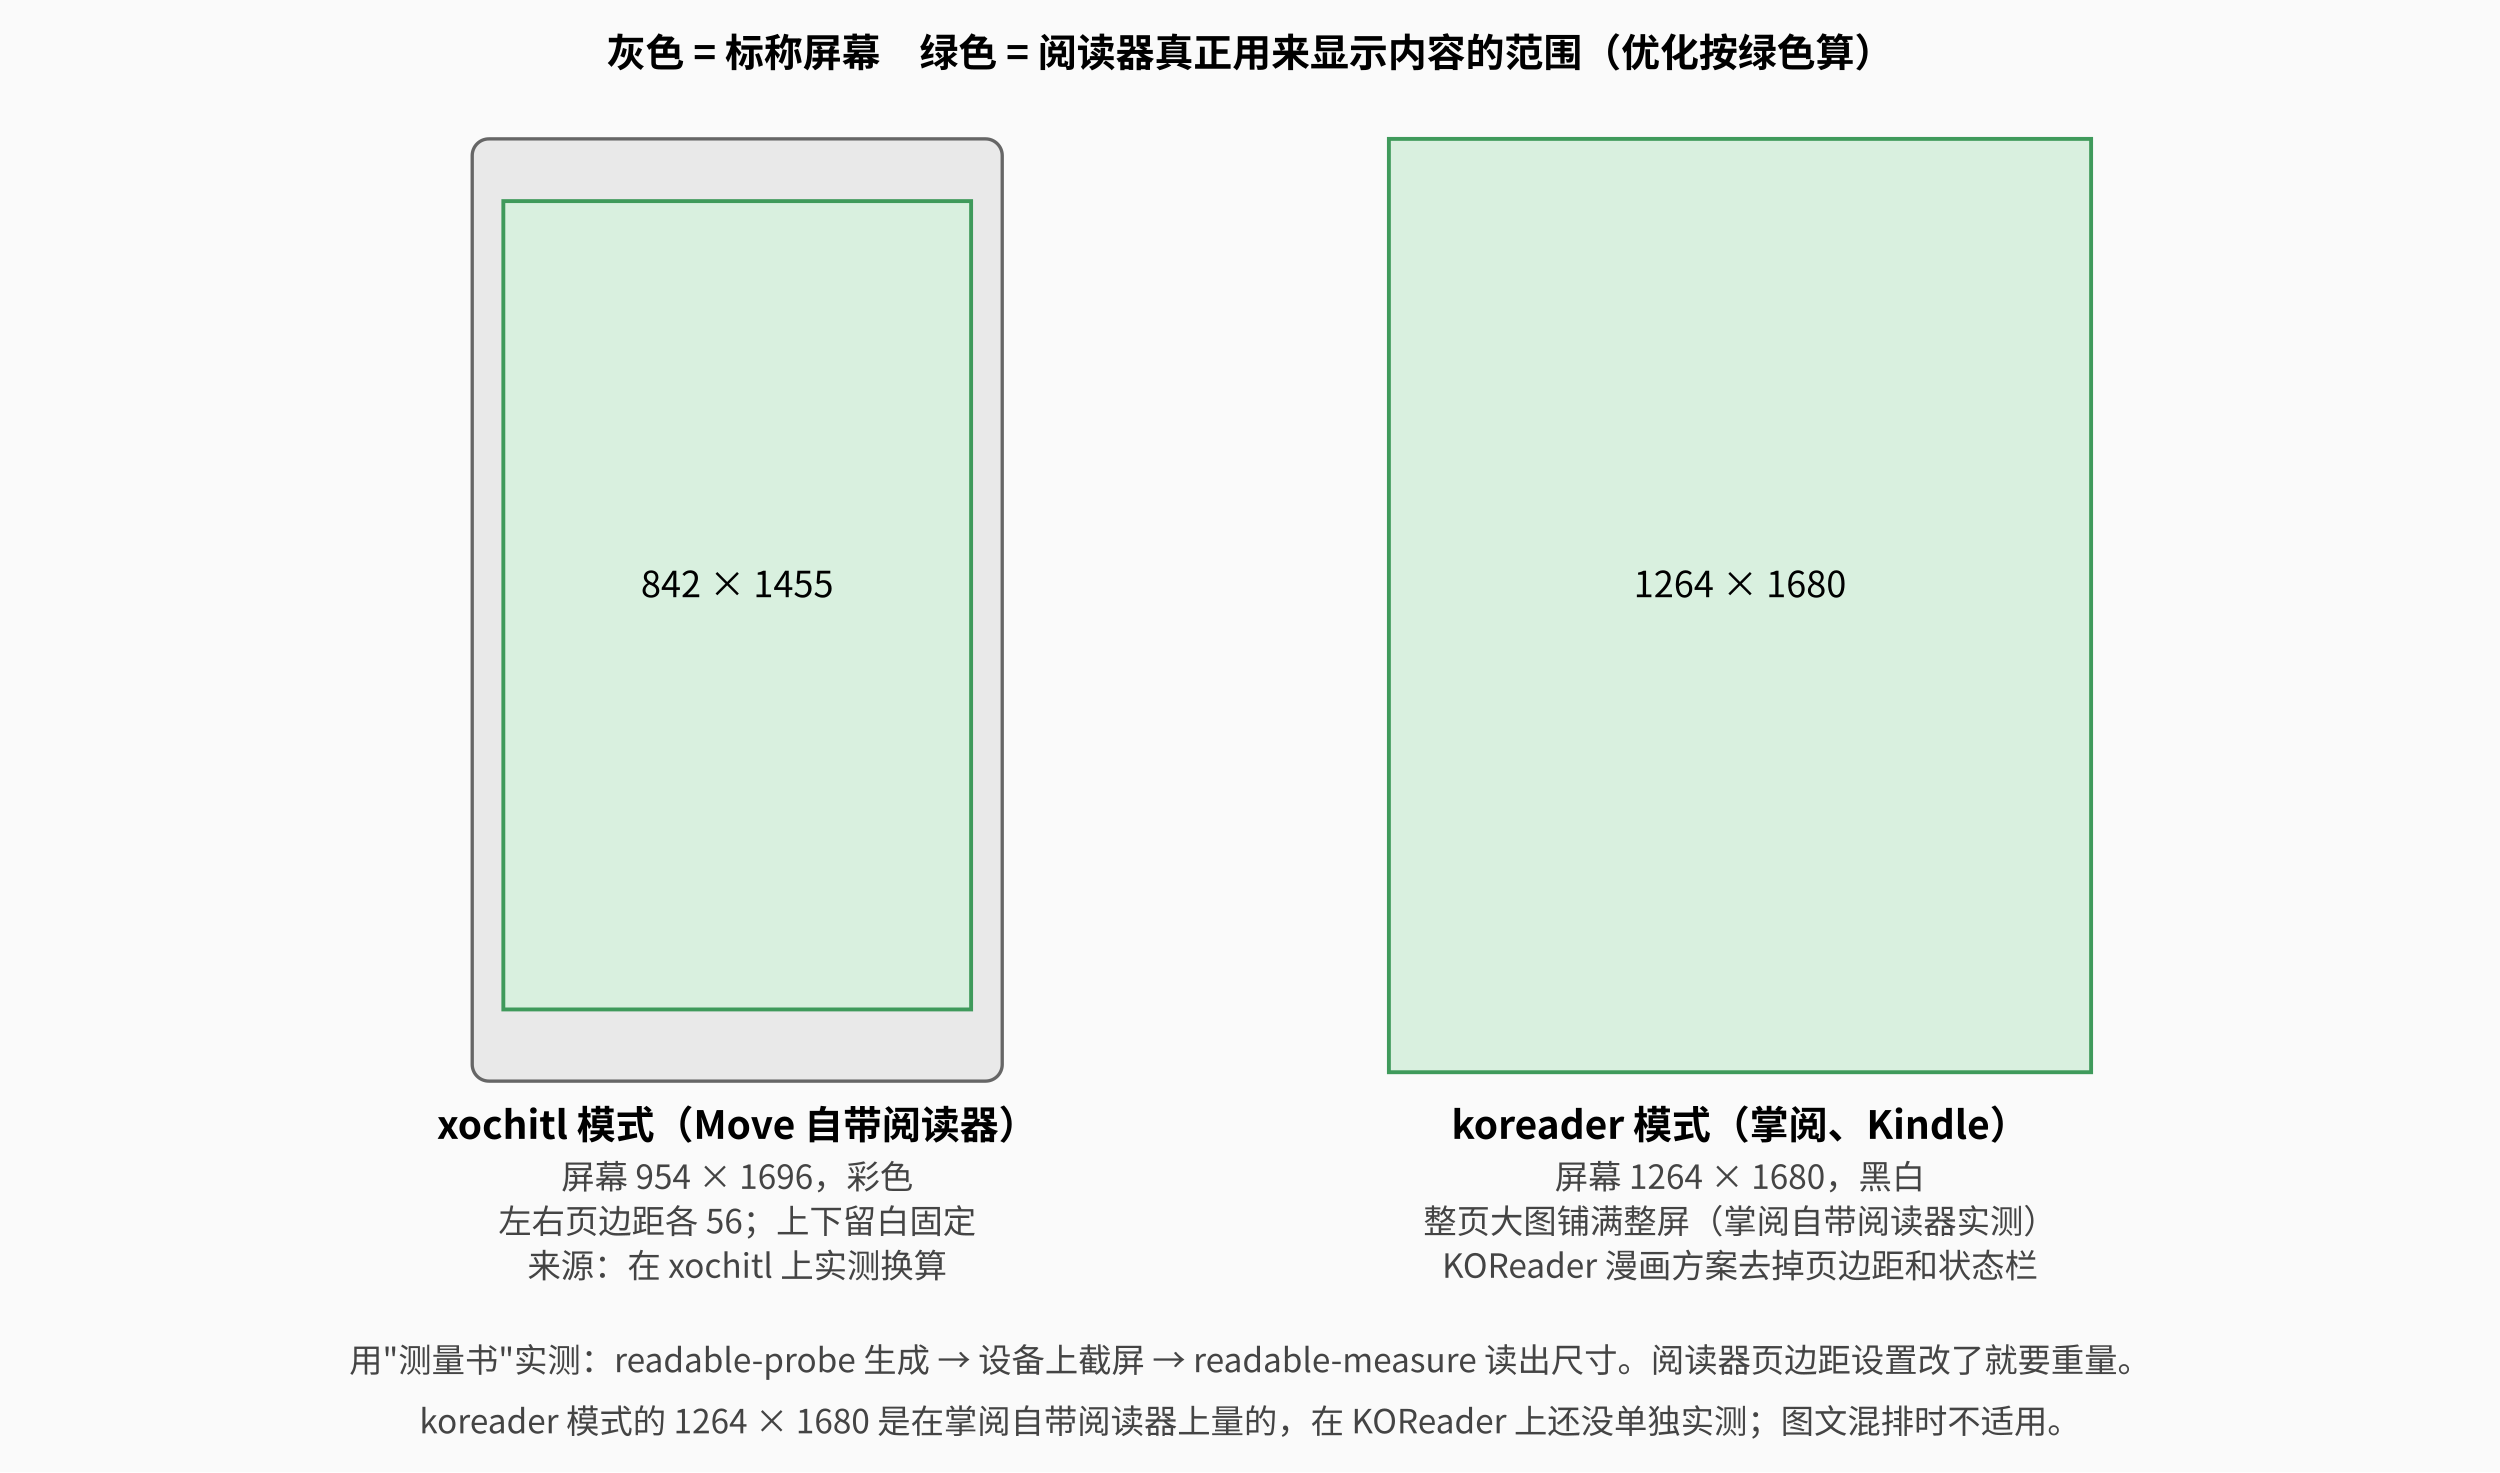
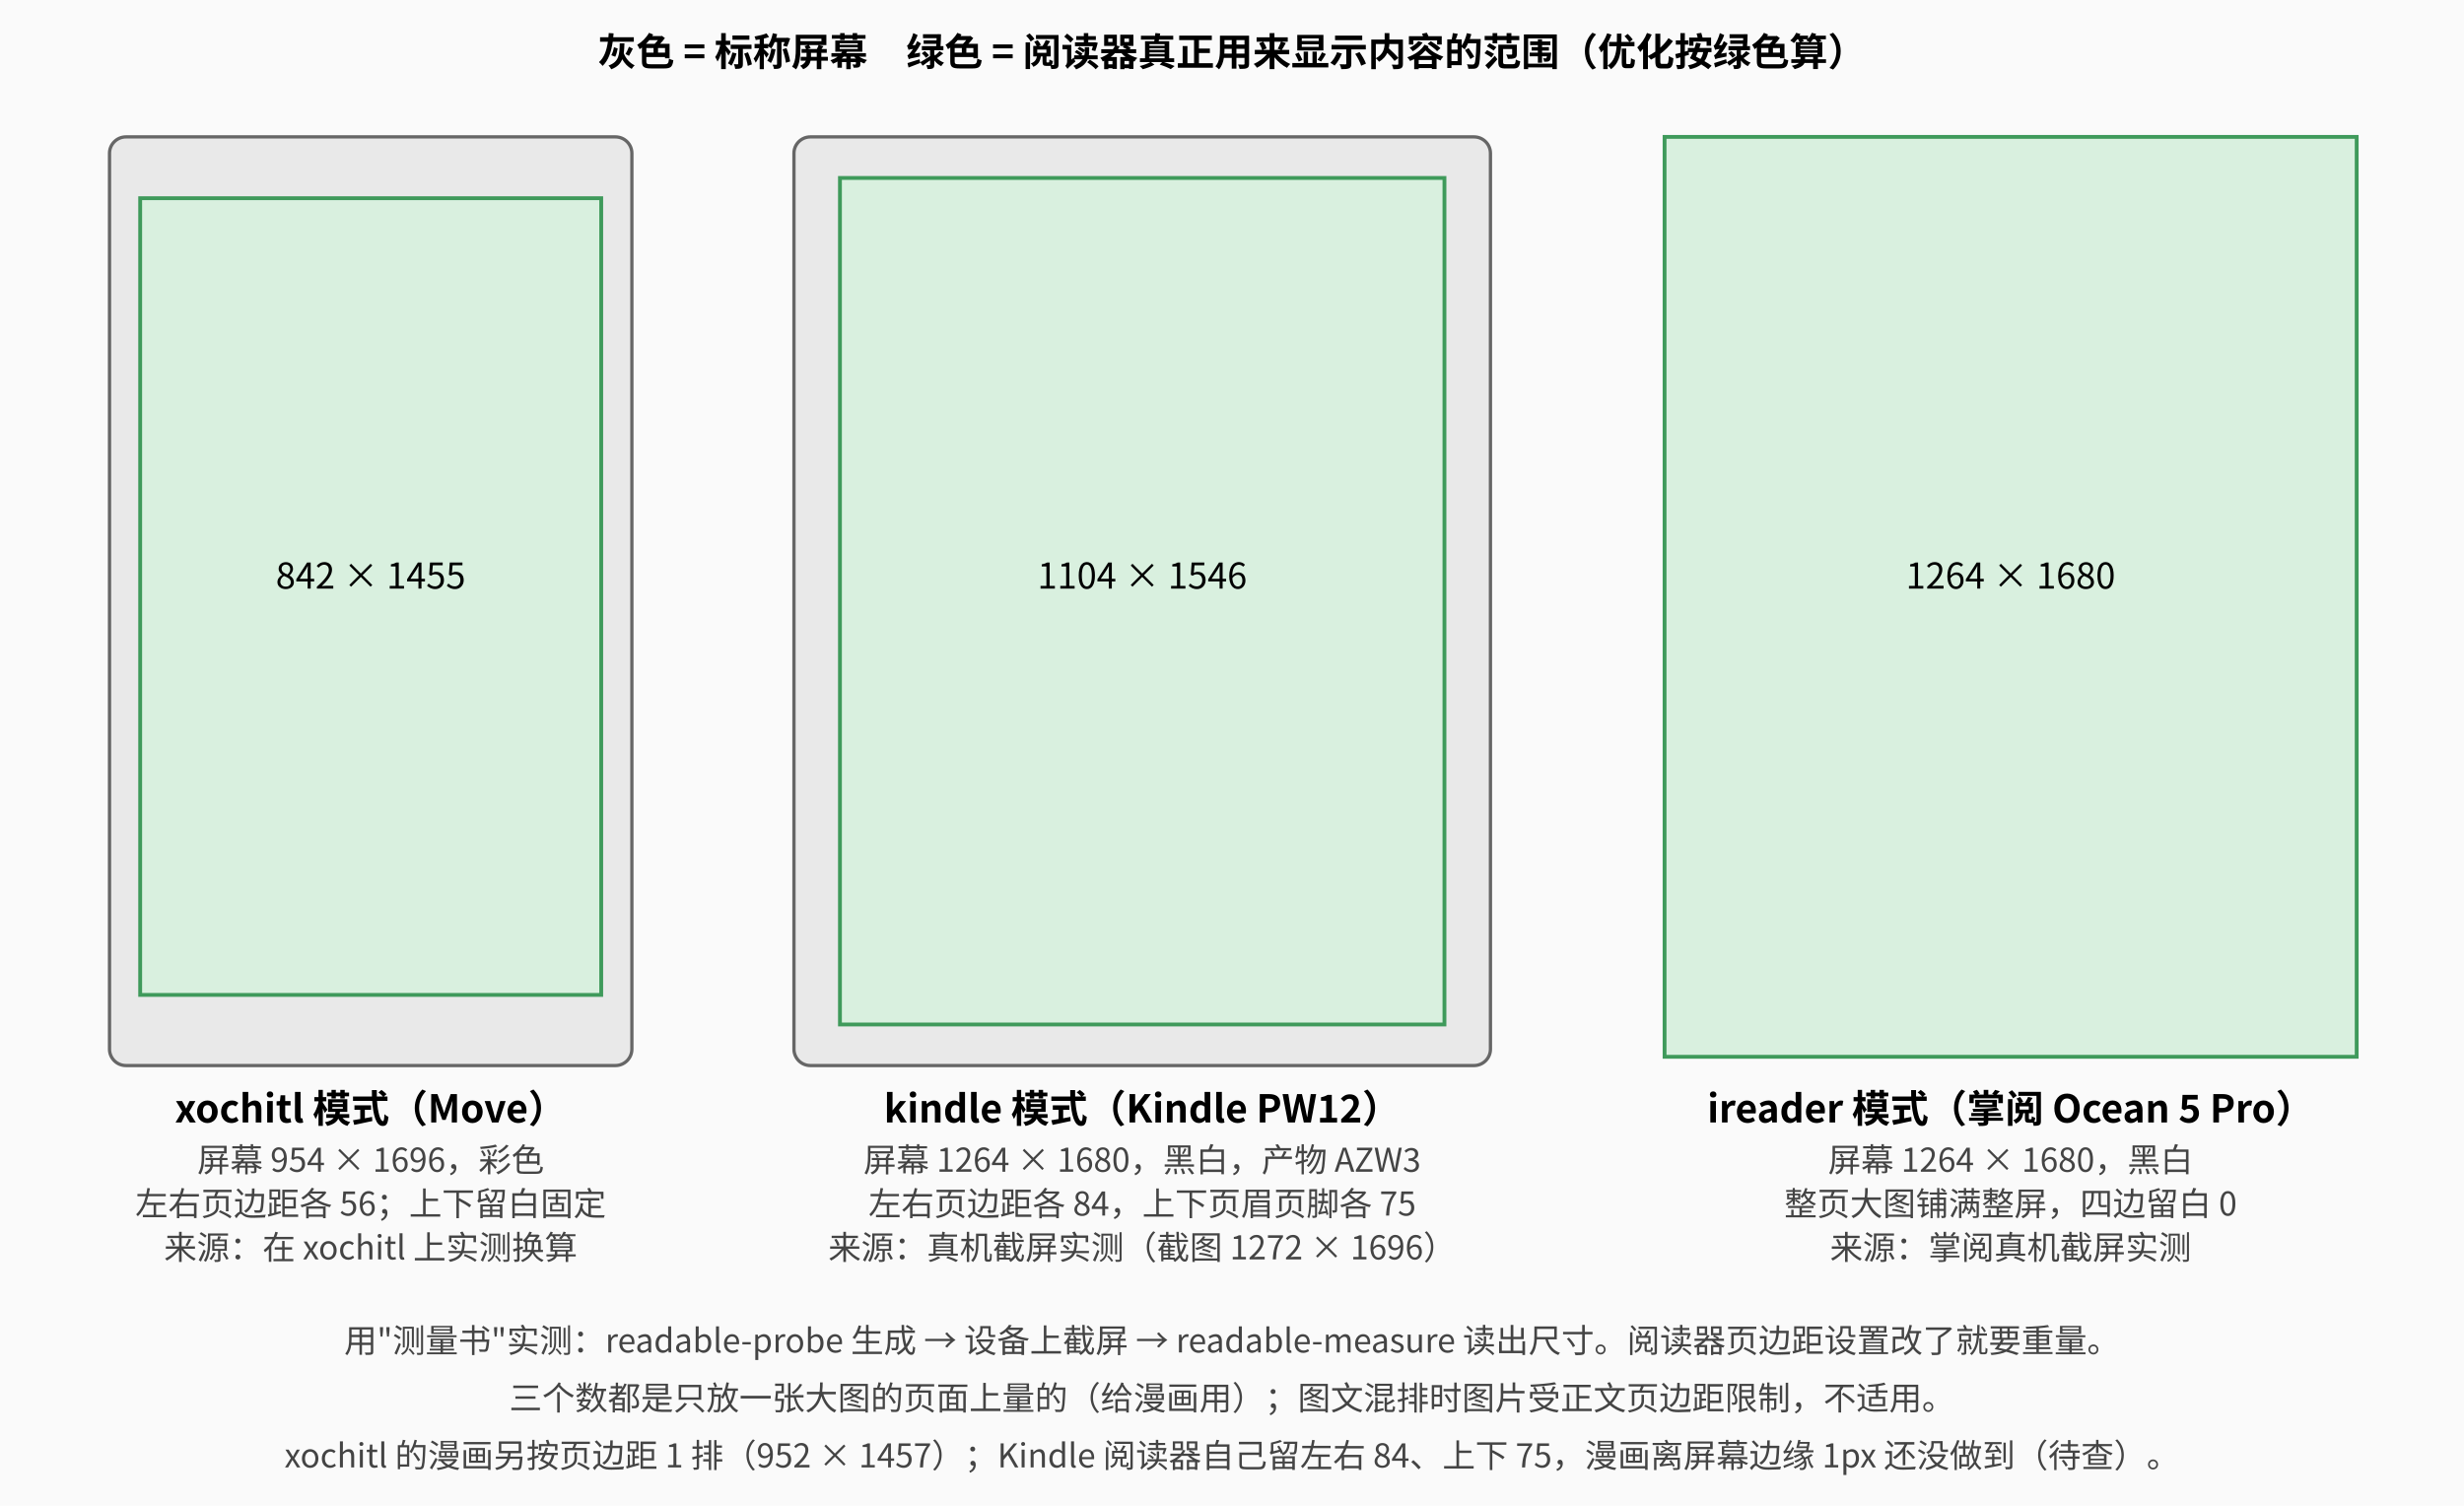
- <svg xmlns="http://www.w3.org/2000/svg" viewBox="0 0 900 530" font-family="'Noto Sans CJK SC','PingFang SC','Microsoft YaHei',sans-serif" font-size="13">
+ <svg xmlns="http://www.w3.org/2000/svg" viewBox="0 0 900 550" font-family="'Noto Sans CJK SC','PingFang SC','Microsoft YaHei',sans-serif" font-size="13">
  <style>
    .scr{fill:#e9e9e9;stroke:#666;stroke-width:1.2}
    .rd{fill:#d9f0df;stroke:#3f9a5b;stroke-width:1.4}
    .h{font-weight:bold;font-size:14px}
    .s{font-size:12px;fill:#444}
  </style>
-   <rect width="900" height="530" fill="#fafafa" />
+   <rect width="900" height="550" fill="#fafafa" />
  <text x="450" y="24" text-anchor="middle" class="h">灰色 = 标称屏幕　绿色 = 阅读器真正用来显示内容的范围（优化按绿色算）</text>
-   <g transform="translate(170,50)">
+   <g transform="translate(40,50)">
    <rect class="scr" width="190.8" height="339.2" rx="6" />
    <rect class="rd" x="11.2" y="22.4" width="168.4" height="291" />
    <text x="95.4" y="165" text-anchor="middle">842 × 1455</text>
-     <text x="95.4" y="360" text-anchor="middle" class="h">xochitl 模式（Move 自带阅读器）</text>
+     <text x="95.4" y="360" text-anchor="middle" class="h">xochitl 模式（Move）</text>
    <text x="95.4" y="378" text-anchor="middle" class="s">屏幕 954 × 1696，彩色</text>
    <text x="95.4" y="394" text-anchor="middle" class="s">左右页边距各 56；上下留白固定</text>
    <text x="95.4" y="410" text-anchor="middle" class="s">来源：在 xochitl 上实测换算</text>
  </g>
-   <g transform="translate(500,50)">
+   <g transform="translate(290,50)">
+     <rect class="scr" width="254.4" height="339.2" rx="6" />
+     <rect class="rd" x="16.8" y="15" width="220.8" height="309.2" />
+     <text x="127.2" y="165" text-anchor="middle">1104 × 1546</text>
+     <text x="127.2" y="360" text-anchor="middle" class="h">kindle 模式（Kindle PW12）</text>
+     <text x="127.2" y="378" text-anchor="middle" class="s">屏幕 1264 × 1680，黑白，产物 AZW3</text>
+     <text x="127.2" y="394" text-anchor="middle" class="s">左右页边距各 84，上下页眉页脚各 75</text>
+     <text x="127.2" y="410" text-anchor="middle" class="s">来源：真机截屏实测（截图 1272 × 1696）</text>
+   </g>
+   <g transform="translate(608,50)">
    <rect class="scr" width="252.8" height="336" rx="6" />
    <rect class="rd" x="0" y="0" width="252.8" height="336" />
    <text x="126.4" y="165" text-anchor="middle">1264 × 1680</text>
-     <text x="126.4" y="360" text-anchor="middle" class="h">koreader 模式（掌阅、Kindle）</text>
+     <text x="126.4" y="360" text-anchor="middle" class="h">ireader 模式（掌阅 Ocean 5 Pro）</text>
    <text x="126.4" y="378" text-anchor="middle" class="s">屏幕 1264 × 1680，黑白</text>
-     <text x="126.4" y="394" text-anchor="middle" class="s">整页大图铺满整屏（掌阅自带阅读器实测）</text>
-     <text x="126.4" y="410" text-anchor="middle" class="s">KOReader 漫画方案去掉页边距和状态栏</text>
+     <text x="126.4" y="394" text-anchor="middle" class="s">整页大图铺满整屏，四边留白 0</text>
+     <text x="126.4" y="410" text-anchor="middle" class="s">来源：掌阅真机截屏实测</text>
  </g>
  <text x="450" y="494" text-anchor="middle" class="s">用"测量书"实测：readable-probe 生成 → 设备上截屏 → readable-measure 读出尺寸。阅读器页边距设置改了就要重量。</text>
-   <text x="450" y="516" text-anchor="middle" class="s">koreader 模式的 1264 × 1680 是在掌阅自带阅读器上量的，在 KOReader 上还没单独实测；图文混排时不适用。</text>
+   <text x="450" y="515" text-anchor="middle" class="s">三个数都是只放一张大图的页面上量的（给漫画用）；图文混排时图片受正文页边距限制，不适用。</text>
+   <text x="450" y="536" text-anchor="middle" class="s">xochitl 的漫画另按页边距 1 排（952 × 1457）；Kindle 阅读器自己留左右 84、上下 75，漫画离屏幕边缘 1px 还没做到（待查）。</text>
</svg>
